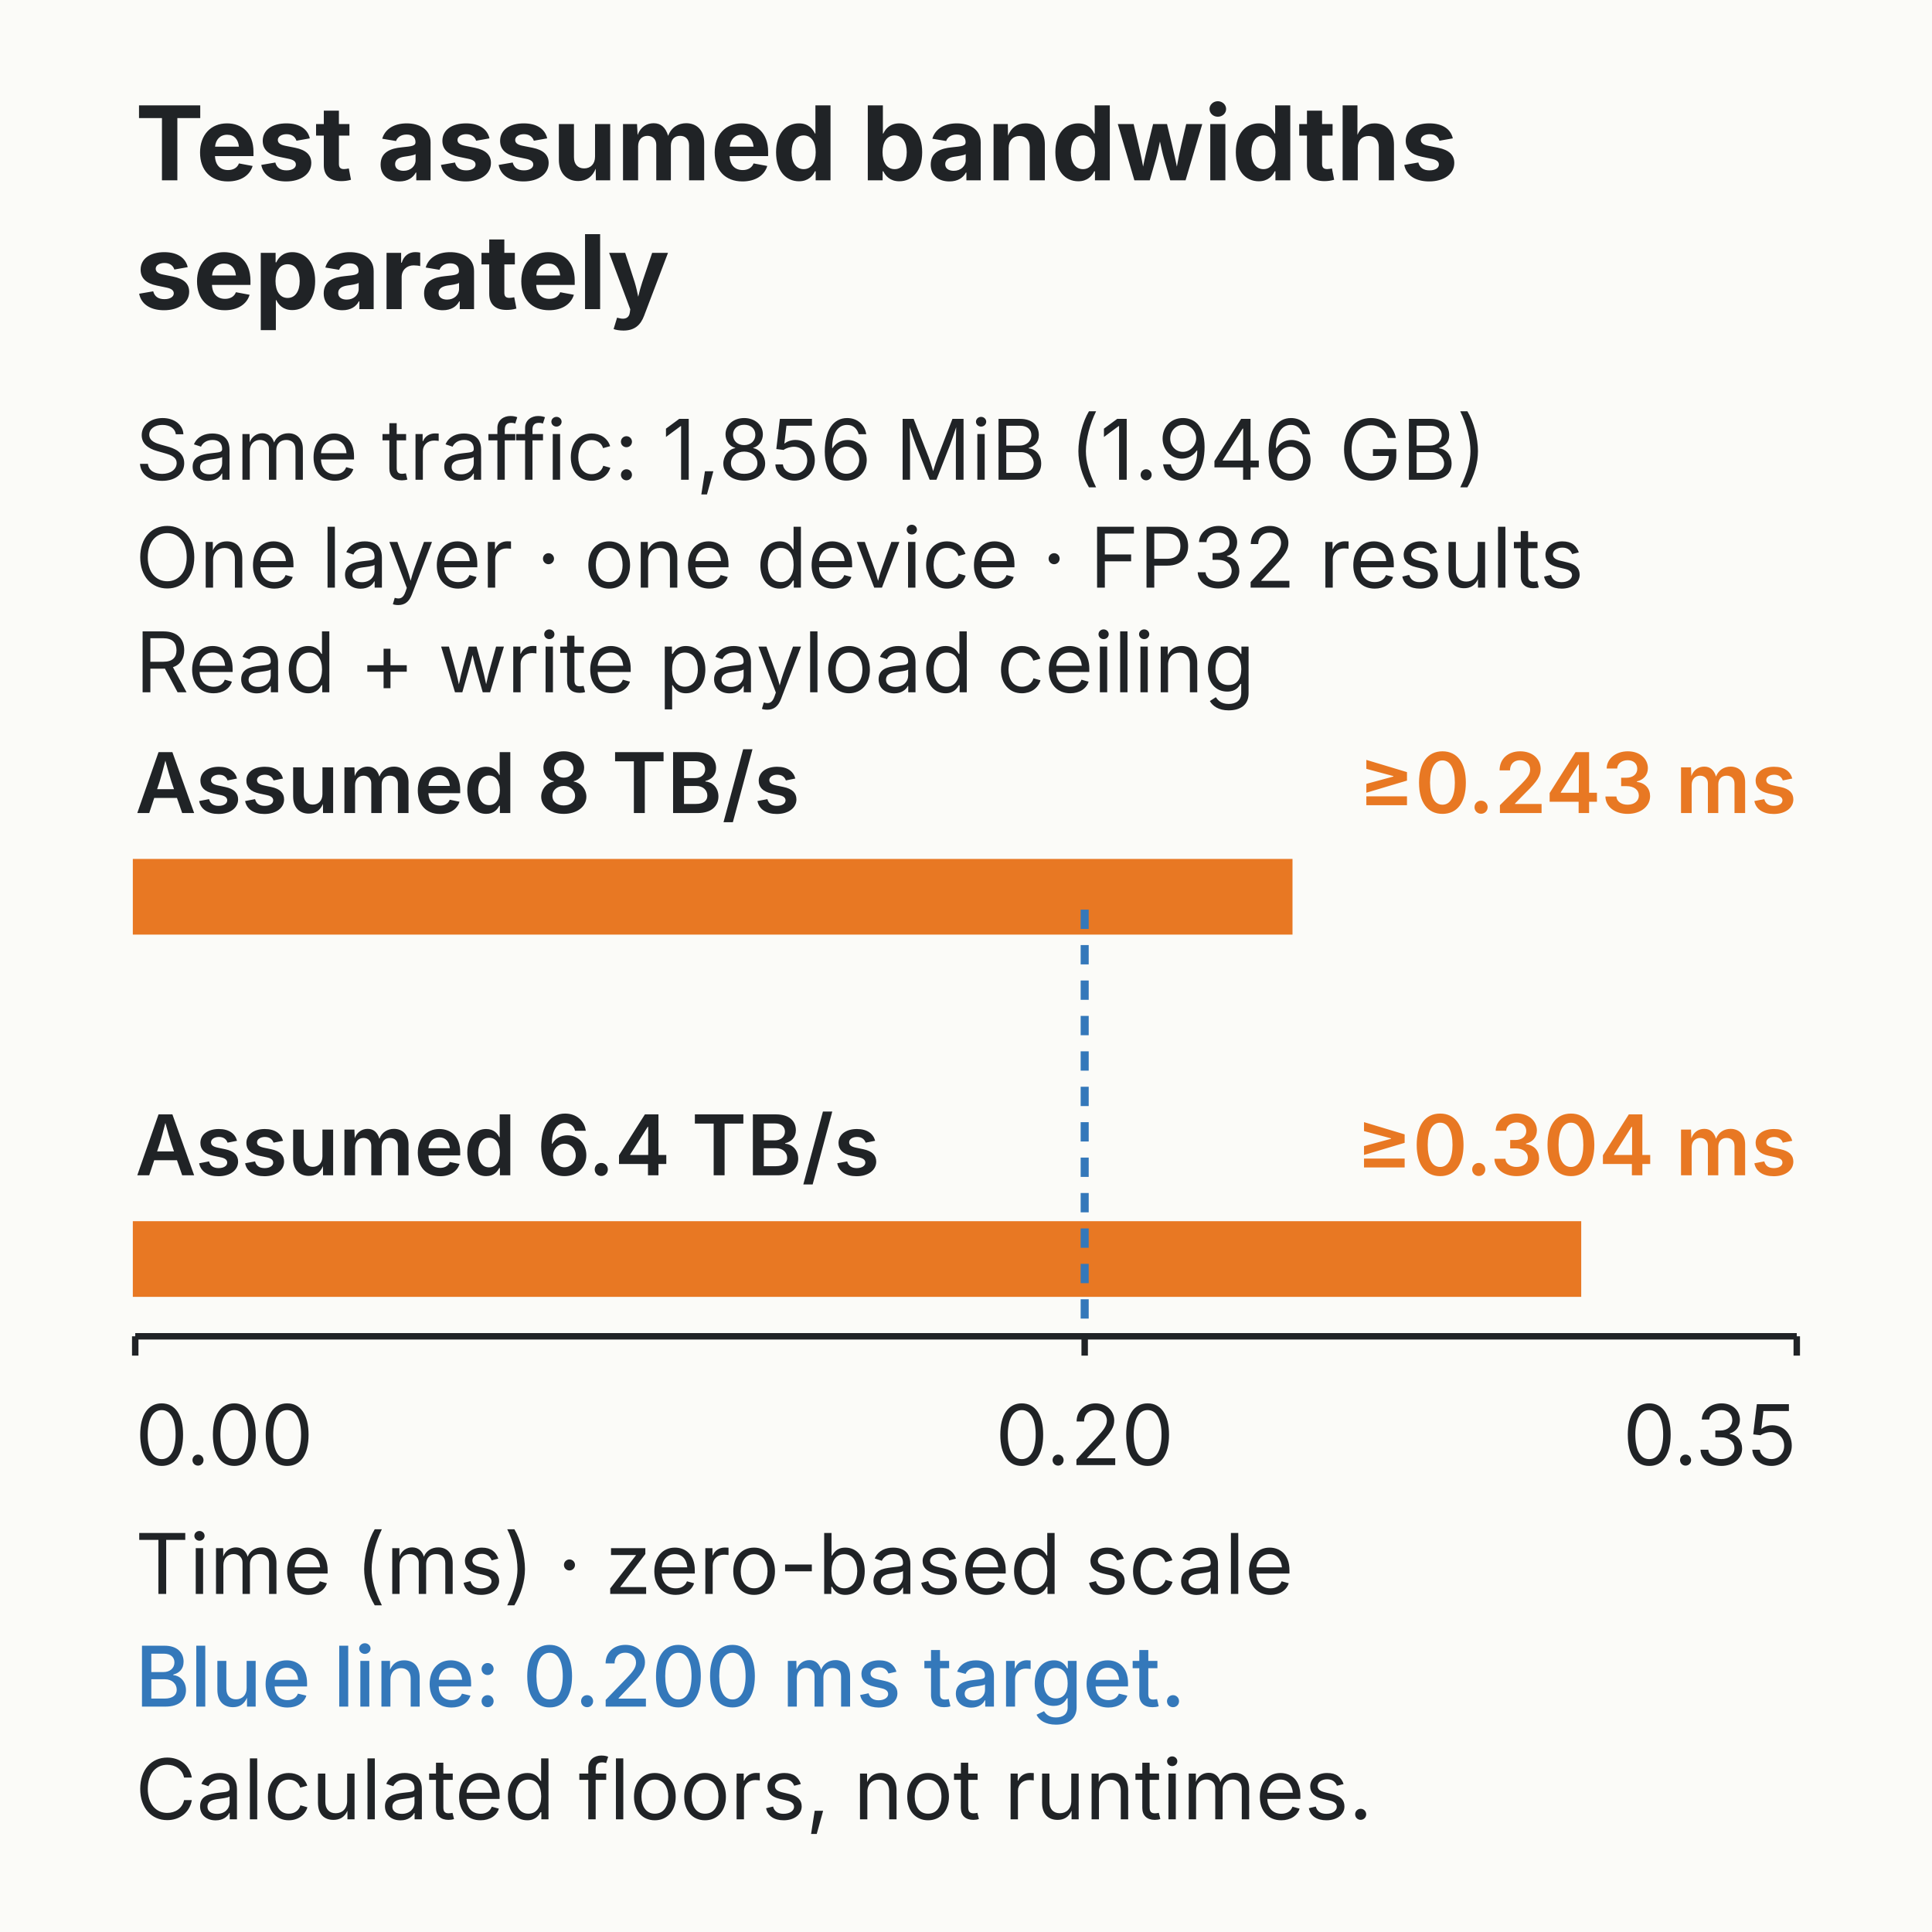
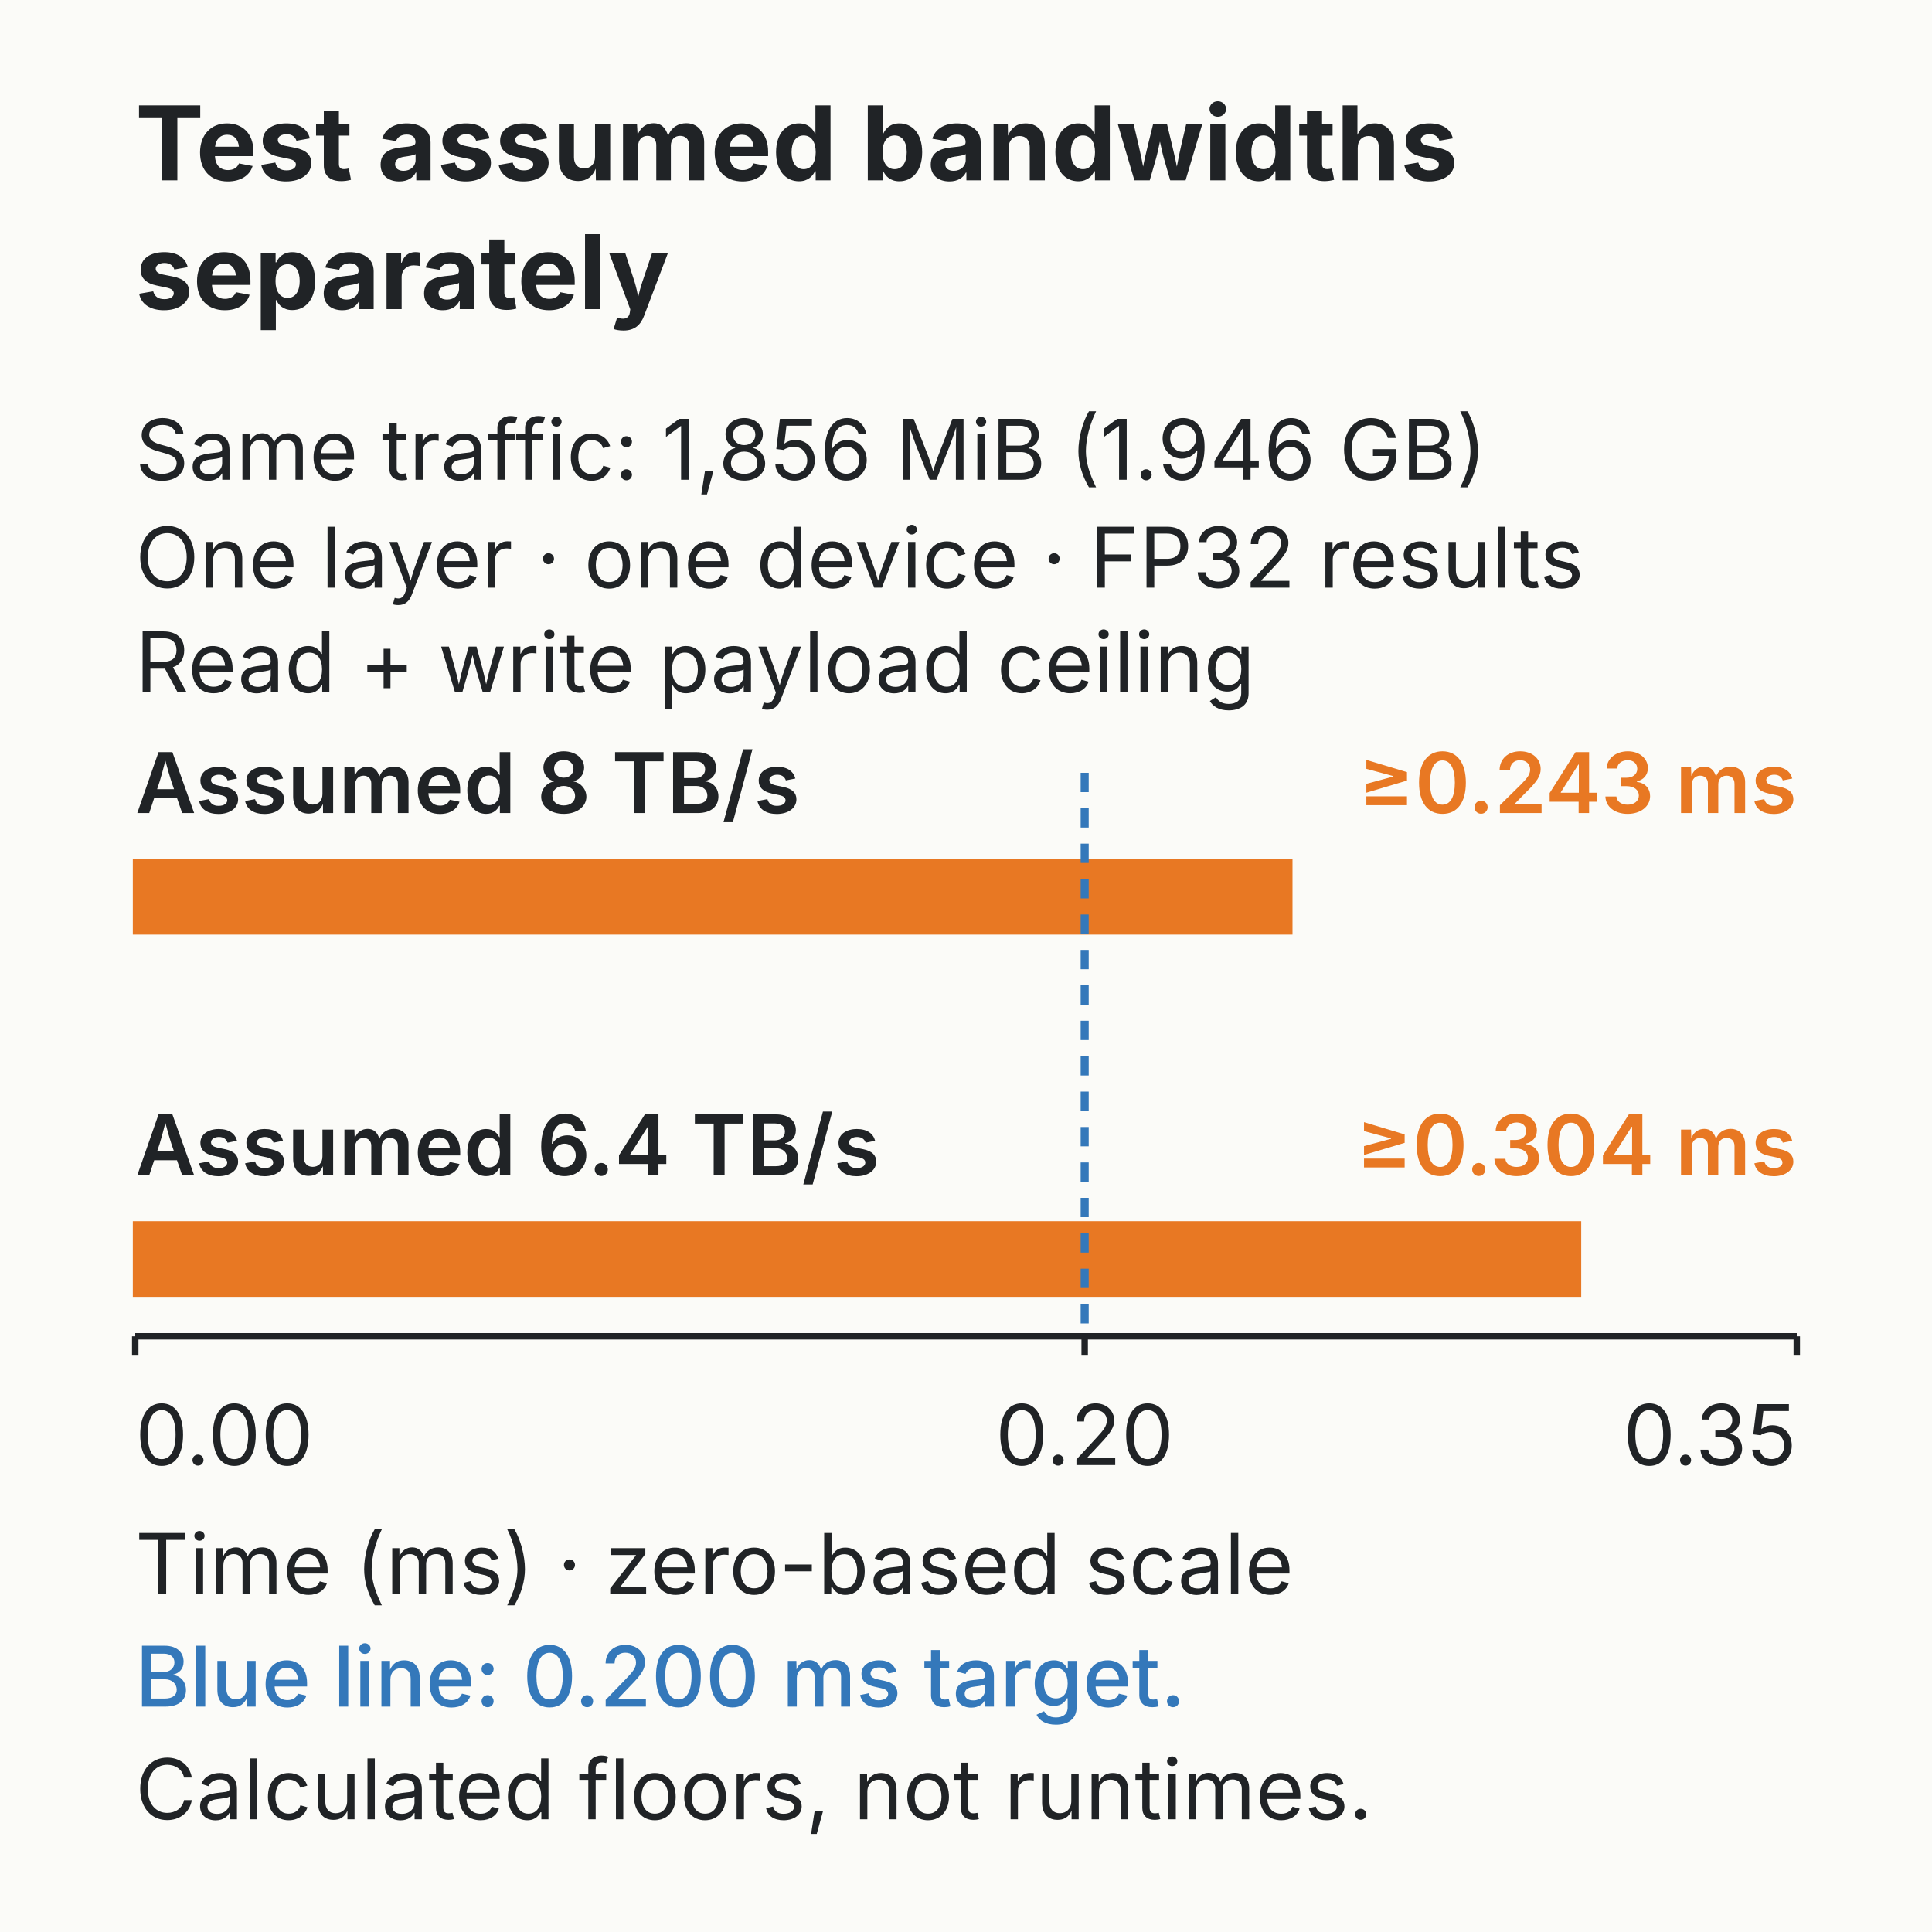
<svg xmlns="http://www.w3.org/2000/svg" width="1200" height="1200" viewBox="0 0 1200 1200">
  <style>@font-face{font-family:Inter;src:url("../attention-scenes/Inter.ttf") format("truetype");font-weight:100 900}</style>
  <rect width="1200" height="1200" fill="#FBFBF8" />
  <text x="84" y="112" font-family="Inter" font-size="64" font-weight="700" text-anchor="start" fill="#202326">Test assumed bandwidths</text>
  <text x="84" y="192" font-family="Inter" font-size="64" font-weight="700" text-anchor="start" fill="#202326">separately</text>
  <text x="84" y="298" font-family="Inter" font-size="52" font-weight="400" text-anchor="start" fill="#202326">Same traffic: 1,856 MiB (1.946 GB)</text>
  <text x="84" y="365" font-family="Inter" font-size="52" font-weight="400" text-anchor="start" fill="#202326">One layer · one device · FP32 results</text>
  <text x="84" y="430" font-family="Inter" font-size="52" font-weight="400" text-anchor="start" fill="#202326">Read + write payload ceiling</text>
  <text x="84" y="505" font-family="Inter" font-size="52" font-weight="600" text-anchor="start" fill="#202326">Assumed 8 TB/s</text>
  <text x="1116" y="505" font-family="Inter" font-size="52" font-weight="600" text-anchor="end" fill="#E87823">≥0.243 ms</text>
  <rect x="84" y="535" width="717.298" height="44" fill="#E87823" stroke="#E87823" stroke-width="3" data-value-ms="0.243269632" data-axis-max-ms="0.35" />
  <text x="84" y="730" font-family="Inter" font-size="52" font-weight="600" text-anchor="start" fill="#202326">Assumed 6.4 TB/s</text>
  <text x="1116" y="730" font-family="Inter" font-size="52" font-weight="600" text-anchor="end" fill="#E87823">≥0.304 ms</text>
  <rect x="84" y="760" width="896.622" height="44" fill="#E87823" stroke="#E87823" stroke-width="3" data-value-ms="0.30408704" data-axis-max-ms="0.35" />
-   <line x1="673.714" y1="565" x2="673.714" y2="824" stroke="#3478BA" stroke-width="5" stroke-dasharray="12 10" />
-   <line x1="84" y1="830" x2="1116" y2="830" stroke="#202326" stroke-width="4" />
+   <line x1="673.714" y1="480" x2="673.714" y2="824" stroke="#3478BA" stroke-width="5" stroke-dasharray="12 10" data-target-ms="0.2" data-axis-max-ms="0.35" />
+   <line x1="84" y1="830" x2="1116" y2="830" stroke="#202326" stroke-width="4" data-quantitative-axis="ms" data-axis-max-ms="0.35" />
  <line x1="84.0" y1="830" x2="84.0" y2="842" stroke="#202326" stroke-width="4" />
  <text x="84.0" y="910" font-family="Inter" font-size="52" font-weight="400" text-anchor="start" fill="#202326">0.00</text>
  <line x1="673.714" y1="830" x2="673.714" y2="842" stroke="#202326" stroke-width="4" />
  <text x="673.714" y="910" font-family="Inter" font-size="52" font-weight="400" text-anchor="middle" fill="#202326">0.20</text>
  <line x1="1116.0" y1="830" x2="1116.0" y2="842" stroke="#202326" stroke-width="4" />
  <text x="1116.0" y="910" font-family="Inter" font-size="52" font-weight="400" text-anchor="end" fill="#202326">0.35</text>
  <text x="84" y="990" font-family="Inter" font-size="52" font-weight="400" text-anchor="start" fill="#202326">Time (ms) · zero-based scale</text>
  <text x="84" y="1060" font-family="Inter" font-size="52" font-weight="500" text-anchor="start" fill="#3478BA">Blue line: 0.200 ms target.</text>
  <text x="84" y="1130" font-family="Inter" font-size="52" font-weight="400" text-anchor="start" fill="#202326">Calculated floors, not runtimes.</text>
</svg>
